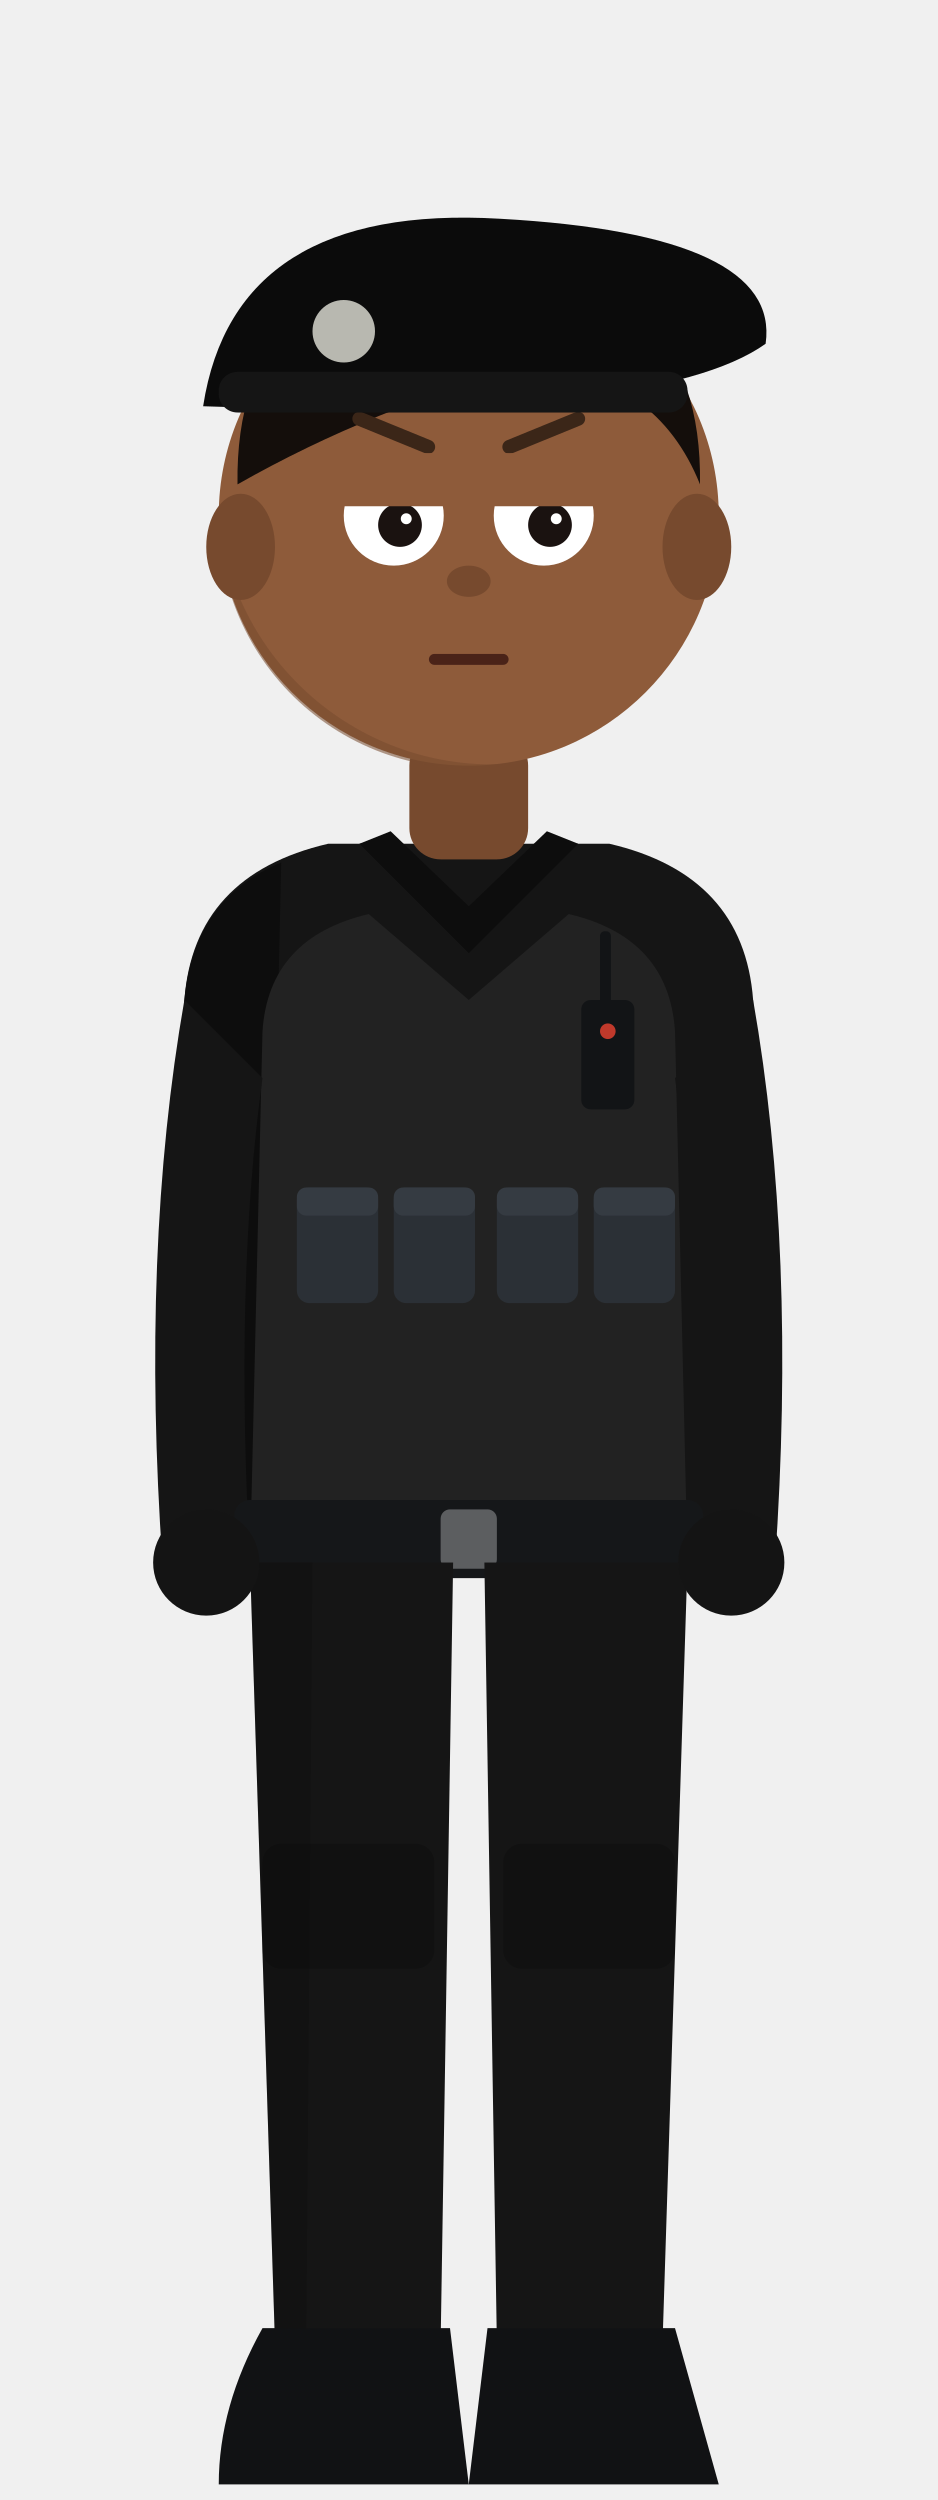
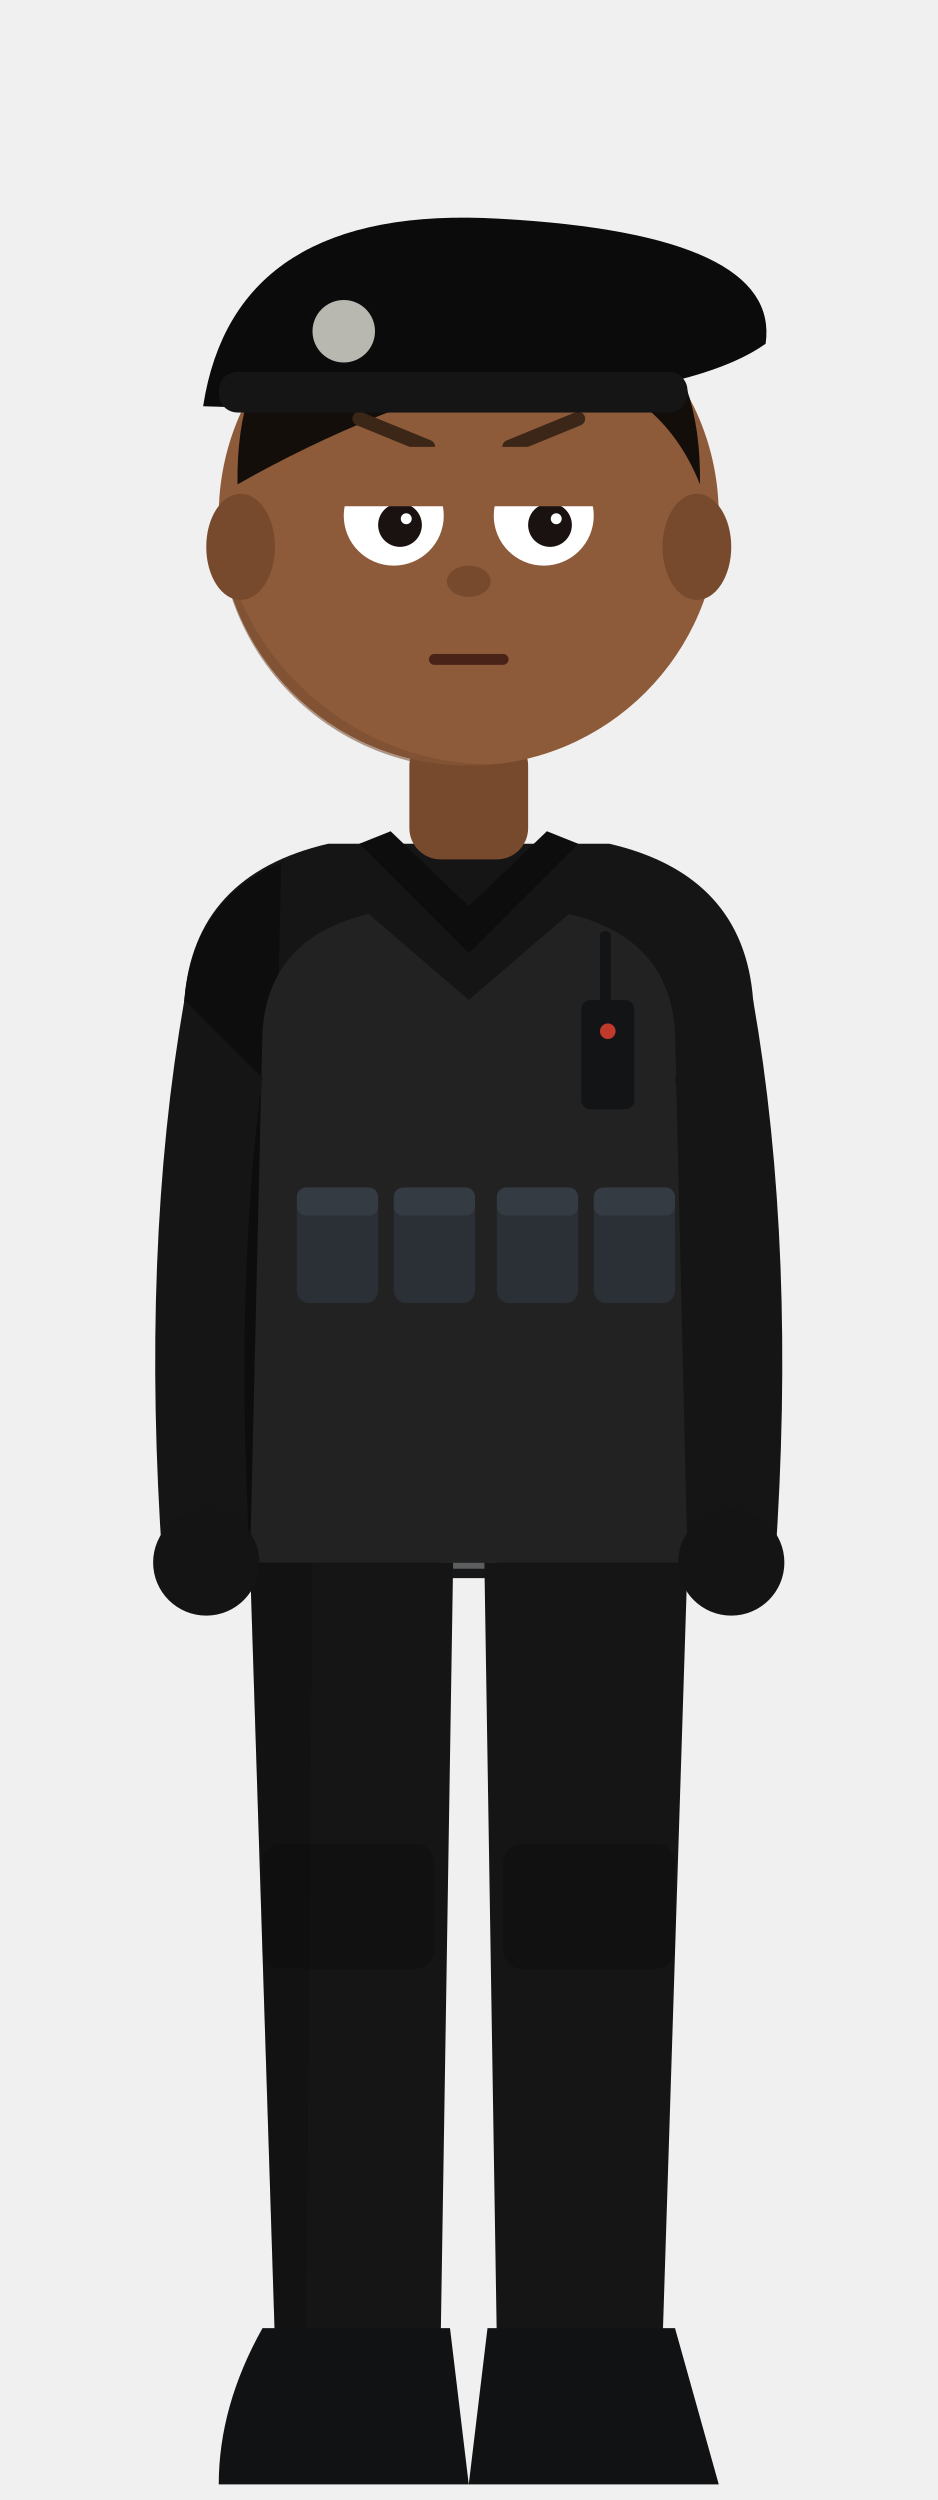
<svg xmlns="http://www.w3.org/2000/svg" viewBox="0 0 600 1600" width="600" height="1600">
-   <path d="M110,1000 L118,640 Q124,560 210,540 L390,540 Q476,560 482,640 L490,1000 Z" fill="#151515" />
-   <path d="M110,1000 L118,640 Q124,575 180,552 L170,1000 Z" fill="#0D0D0D" />
-   <path d="M230,540 L300,610 L370,540 L350,532 L300,580 L250,532 Z" fill="#0D0D0D" />
-   <path d="M160,1000 L168,660 Q172,600 236,585 L300,640 L364,585 Q428,600 432,660 L440,1000 Z" fill="#222" />
-   <rect x="190" y="760" width="52" height="74" rx="8" fill="#2B3036" />
-   <rect x="190" y="760" width="52" height="18" rx="6" fill="#353B42" />
-   <rect x="252" y="760" width="52" height="74" rx="8" fill="#2B3036" />
-   <rect x="252" y="760" width="52" height="18" rx="6" fill="#353B42" />
-   <rect x="318" y="760" width="52" height="74" rx="8" fill="#2B3036" />
-   <rect x="318" y="760" width="52" height="18" rx="6" fill="#353B42" />
-   <rect x="380" y="760" width="52" height="74" rx="8" fill="#2B3036" />
-   <rect x="380" y="760" width="52" height="18" rx="6" fill="#353B42" />
-   <rect x="372" y="640" width="34" height="70" rx="6" fill="#121416" />
-   <rect x="384" y="596" width="7" height="48" rx="3" fill="#121416" />
-   <circle cx="389" cy="660" r="5" fill="#C0392B" />
-   <path d="M118,640 Q90,800 104,1000 L160,1000 Q150,820 168,690 Z" fill="#151515" />
-   <path d="M482,640 Q510,800 496,1000 L440,1000 Q450,820 432,690 Z" fill="#151515" />
-   <rect x="262" y="470" width="76" height="80" rx="20" fill="#774A2E" />
-   <circle cx="300" cy="330" r="160" fill="#8E5B3A" />
-   <path d="M140,330 A160,160 0 0 0 332.0,488.4 A176.0,176.0 0 0 1 140,330 Z" fill="#774A2E" opacity="0.55" />
-   <ellipse cx="154" cy="350" rx="22" ry="34" fill="#774A2E" />
-   <ellipse cx="446" cy="350" rx="22" ry="34" fill="#774A2E" />
-   <path d="M152,310 Q150,170 300,172 Q450,170 448,310 Q420,240 340,234 Q240,260 152,310 Z" fill="#140E0B" />
-   <line x1="230" y1="268" x2="274" y2="286" stroke="#3B2618" stroke-width="9" stroke-linecap="round" />
-   <line x1="326" y1="286" x2="370" y2="268" stroke="#3B2618" stroke-width="9" stroke-linecap="round" />
-   <circle cx="252" cy="330" r="32" fill="#FFFFFF" />
-   <circle cx="256" cy="336" r="14" fill="#1A1210" />
-   <circle cx="260" cy="332" r="3.5" fill="#FFFFFF" />
-   <path d="M220,324 L284,324 L284,290 L220,290 Z" fill="#8E5B3A" />
-   <circle cx="348" cy="330" r="32" fill="#FFFFFF" />
-   <circle cx="352" cy="336" r="14" fill="#1A1210" />
-   <circle cx="356" cy="332" r="3.5" fill="#FFFFFF" />
-   <path d="M316,324 L380,324 L380,290 L316,290 Z" fill="#8E5B3A" />
-   <ellipse cx="300" cy="372" rx="14" ry="10" fill="#774A2E" />
-   <line x1="278" y1="422" x2="322" y2="422" stroke="#4A2318" stroke-width="7" stroke-linecap="round" />
-   <path d="M130,260 Q150,130 320,140 Q500,150 490,220 Q420,270 130,260 Z" fill="#0B0B0B" />
-   <rect x="140" y="238" width="300" height="26" rx="12" fill="#151515" />
-   <circle cx="220" cy="212" r="20" fill="#B8B8B0" />
-   <rect x="150" y="960" width="300" height="50" rx="10" fill="#151719" />
-   <rect x="282" y="966" width="36" height="38" rx="6" fill="#5C5E60" />
-   <path d="M160,1000 L290,1000 L282,1500 L176,1500 Z" fill="#151515" />
-   <path d="M310,1000 L440,1000 L424,1500 L318,1500 Z" fill="#151515" />
-   <path d="M160,1000 L200,1000 L196,1500 L176,1500 Z" fill="#000" opacity="0.15" />
-   <rect x="168" y="1180" width="110" height="80" rx="12" fill="#000" opacity="0.18" />
-   <rect x="322" y="1180" width="110" height="80" rx="12" fill="#000" opacity="0.18" />
-   <path d="M168,1490 L288,1490 L300,1590 L140,1590 Q140,1540 168,1490 Z" fill="#111214" />
-   <path d="M312,1490 L432,1490 L460,1590 L300,1590 Z" fill="#111214" />
-   <circle cx="132" cy="1000" r="34" fill="#141414" />
-   <circle cx="468" cy="1000" r="34" fill="#141414" />
+   <g class="rig-ganz">
+     <rect x="150" y="960" width="300" height="50" rx="10" fill="#151719" />
+     <rect x="282" y="966" width="36" height="38" rx="6" fill="#5C5E60" />
+     <g class="rig-bein-l" data-o="225,1000">
+       <path d="M160,1000 L290,1000 L282,1500 L176,1500 Z" fill="#151515" />
+       <path d="M160,1000 L200,1000 L196,1500 L176,1500 Z" fill="#000" opacity="0.15" />
+       <rect x="168" y="1180" width="110" height="80" rx="12" fill="#000" opacity="0.18" />
+       <path d="M168,1490 L288,1490 L300,1590 L140,1590 Q140,1540 168,1490 Z" fill="#111214" />
+     </g>
+     <g class="rig-bein-r" data-o="375,1000">
+       <path d="M310,1000 L440,1000 L424,1500 L318,1500 Z" fill="#151515" />
+       <rect x="322" y="1180" width="110" height="80" rx="12" fill="#000" opacity="0.18" />
+       <path d="M312,1490 L432,1490 L460,1590 L300,1590 Z" fill="#111214" />
+     </g>
+     <g class="rig-figur">
+       <g class="rig-koerper" data-o="300,1000">
+         <path d="M110,1000 L118,640 Q124,560 210,540 L390,540 Q476,560 482,640 L490,1000 Z" fill="#151515" />
+         <path d="M110,1000 L118,640 Q124,575 180,552 L170,1000 Z" fill="#0D0D0D" />
+         <path d="M230,540 L300,610 L370,540 L350,532 L300,580 L250,532 Z" fill="#0D0D0D" />
+         <path d="M160,1000 L168,660 Q172,600 236,585 L300,640 L364,585 Q428,600 432,660 L440,1000 Z" fill="#222" />
+         <rect x="190" y="760" width="52" height="74" rx="8" fill="#2B3036" />
+         <rect x="190" y="760" width="52" height="18" rx="6" fill="#353B42" />
+         <rect x="252" y="760" width="52" height="74" rx="8" fill="#2B3036" />
+         <rect x="252" y="760" width="52" height="18" rx="6" fill="#353B42" />
+         <rect x="318" y="760" width="52" height="74" rx="8" fill="#2B3036" />
+         <rect x="318" y="760" width="52" height="18" rx="6" fill="#353B42" />
+         <rect x="380" y="760" width="52" height="74" rx="8" fill="#2B3036" />
+         <rect x="380" y="760" width="52" height="18" rx="6" fill="#353B42" />
+         <rect x="372" y="640" width="34" height="70" rx="6" fill="#121416" />
+         <rect x="384" y="596" width="7" height="48" rx="3" fill="#121416" />
+         <circle cx="389" cy="660" r="5" fill="#C0392B" />
+       </g>
+       <g class="rig-arm-l" data-o="140,650">
+         <path d="M118,640 Q90,800 104,1000 L160,1000 Q150,820 168,690 Z" fill="#151515" />
+         <circle cx="132" cy="1000" r="34" fill="#141414" />
+       </g>
+       <g class="rig-arm-r" data-o="460,650">
+         <path d="M482,640 Q510,800 496,1000 L440,1000 Q450,820 432,690 Z" fill="#151515" />
+         <circle cx="468" cy="1000" r="34" fill="#141414" />
+       </g>
+       <rect x="262" y="470" width="76" height="80" rx="20" fill="#774A2E" />
+       <g class="rig-kopf" data-o="300,500">
+         <circle cx="300" cy="330" r="160" fill="#8E5B3A" />
+         <path d="M140,330 A160,160 0 0 0 332.0,488.4 A176.0,176.0 0 0 1 140,330 Z" fill="#774A2E" opacity="0.55" />
+         <ellipse cx="154" cy="350" rx="22" ry="34" fill="#774A2E" />
+         <ellipse cx="446" cy="350" rx="22" ry="34" fill="#774A2E" />
+         <path d="M152,310 Q150,170 300,172 Q450,170 448,310 Q420,240 340,234 Q240,260 152,310 Z" fill="#140E0B" />
+         <g class="rig-brauen">
+           <line x1="230" y1="268" x2="274" y2="286" stroke="#3B2618" stroke-width="9" stroke-linecap="round" />
+           <line x1="326" y1="286" x2="370" y2="268" stroke="#3B2618" stroke-width="9" stroke-linecap="round" />
+         </g>
+         <circle cx="252" cy="330" r="32" fill="#FFFFFF" />
+         <circle cx="348" cy="330" r="32" fill="#FFFFFF" />
+         <g class="rig-pupillen">
+           <circle cx="256" cy="336" r="14" fill="#1A1210" />
+           <circle cx="260" cy="332" r="3.5" fill="#FFFFFF" />
+           <circle cx="352" cy="336" r="14" fill="#1A1210" />
+           <circle cx="356" cy="332" r="3.5" fill="#FFFFFF" />
+         </g>
+         <path d="M214,324 L290,324 L290,286 L214,286 Z" fill="#8E5B3A" />
+         <path d="M310,324 L386,324 L386,286 L310,286 Z" fill="#8E5B3A" />
+         <g class="rig-lider" data-o="300,330" transform="scale(1,0)" style="transform-origin:300px 330px">
+           <ellipse cx="252" cy="330" rx="35" ry="35" fill="#8E5B3A" />
+           <path d="M220,330 Q252,340 284,330" stroke="#2B1B14" stroke-width="6" fill="none" />
+           <ellipse cx="348" cy="330" rx="35" ry="35" fill="#8E5B3A" />
+           <path d="M316,330 Q348,340 380,330" stroke="#2B1B14" stroke-width="6" fill="none" />
+         </g>
+         <ellipse cx="300" cy="372" rx="14" ry="10" fill="#774A2E" />
+         <g class="rig-mund" data-o="300,422">
+           <line x1="278" y1="422" x2="322" y2="422" stroke="#4A2318" stroke-width="7" stroke-linecap="round" />
+         </g>
+         <path d="M130,260 Q150,130 320,140 Q500,150 490,220 Q420,270 130,260 Z" fill="#0B0B0B" />
+         <rect x="140" y="238" width="300" height="26" rx="12" fill="#151515" />
+         <circle cx="220" cy="212" r="20" fill="#B8B8B0" />
+       </g>
+     </g>
+   </g>
</svg>
